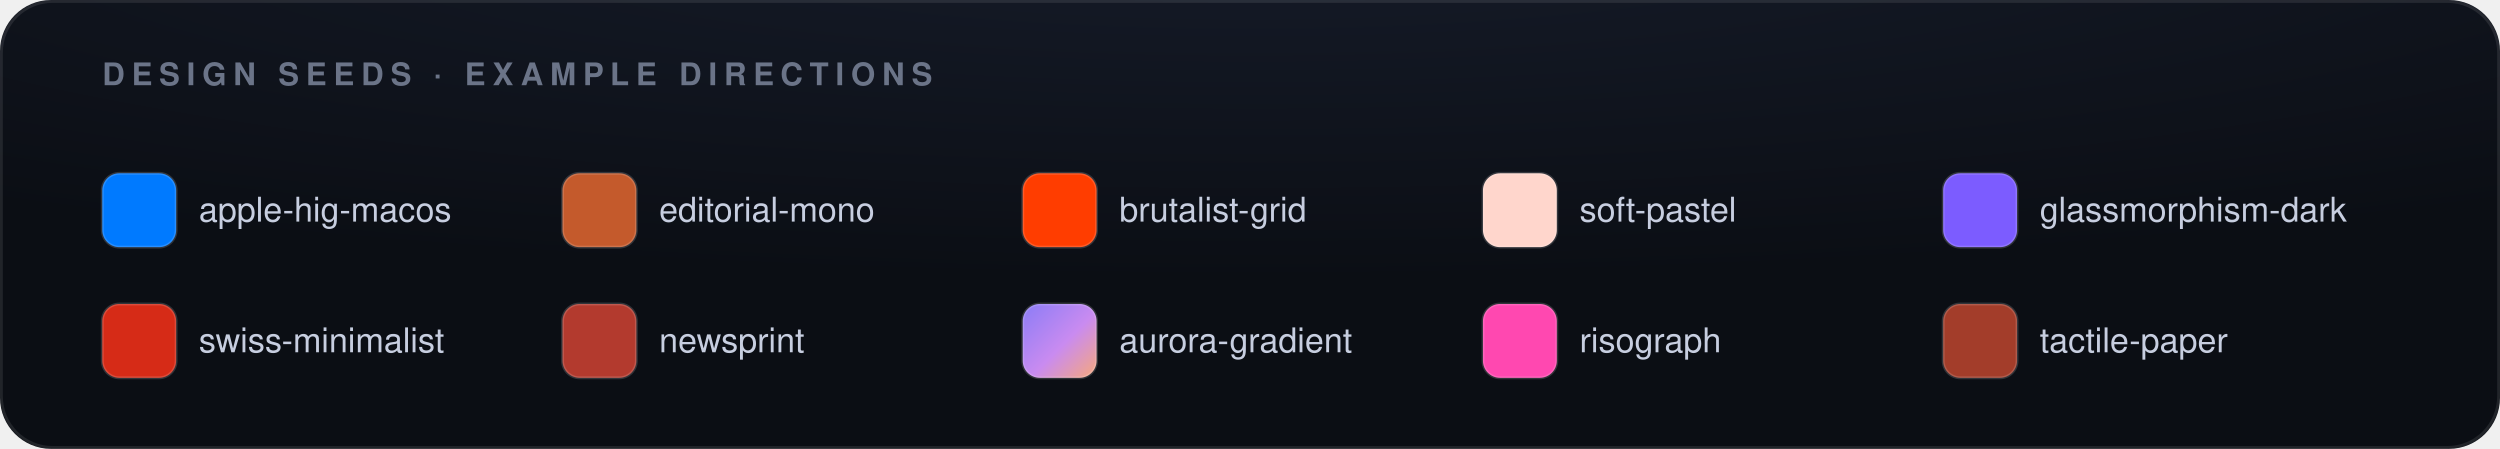
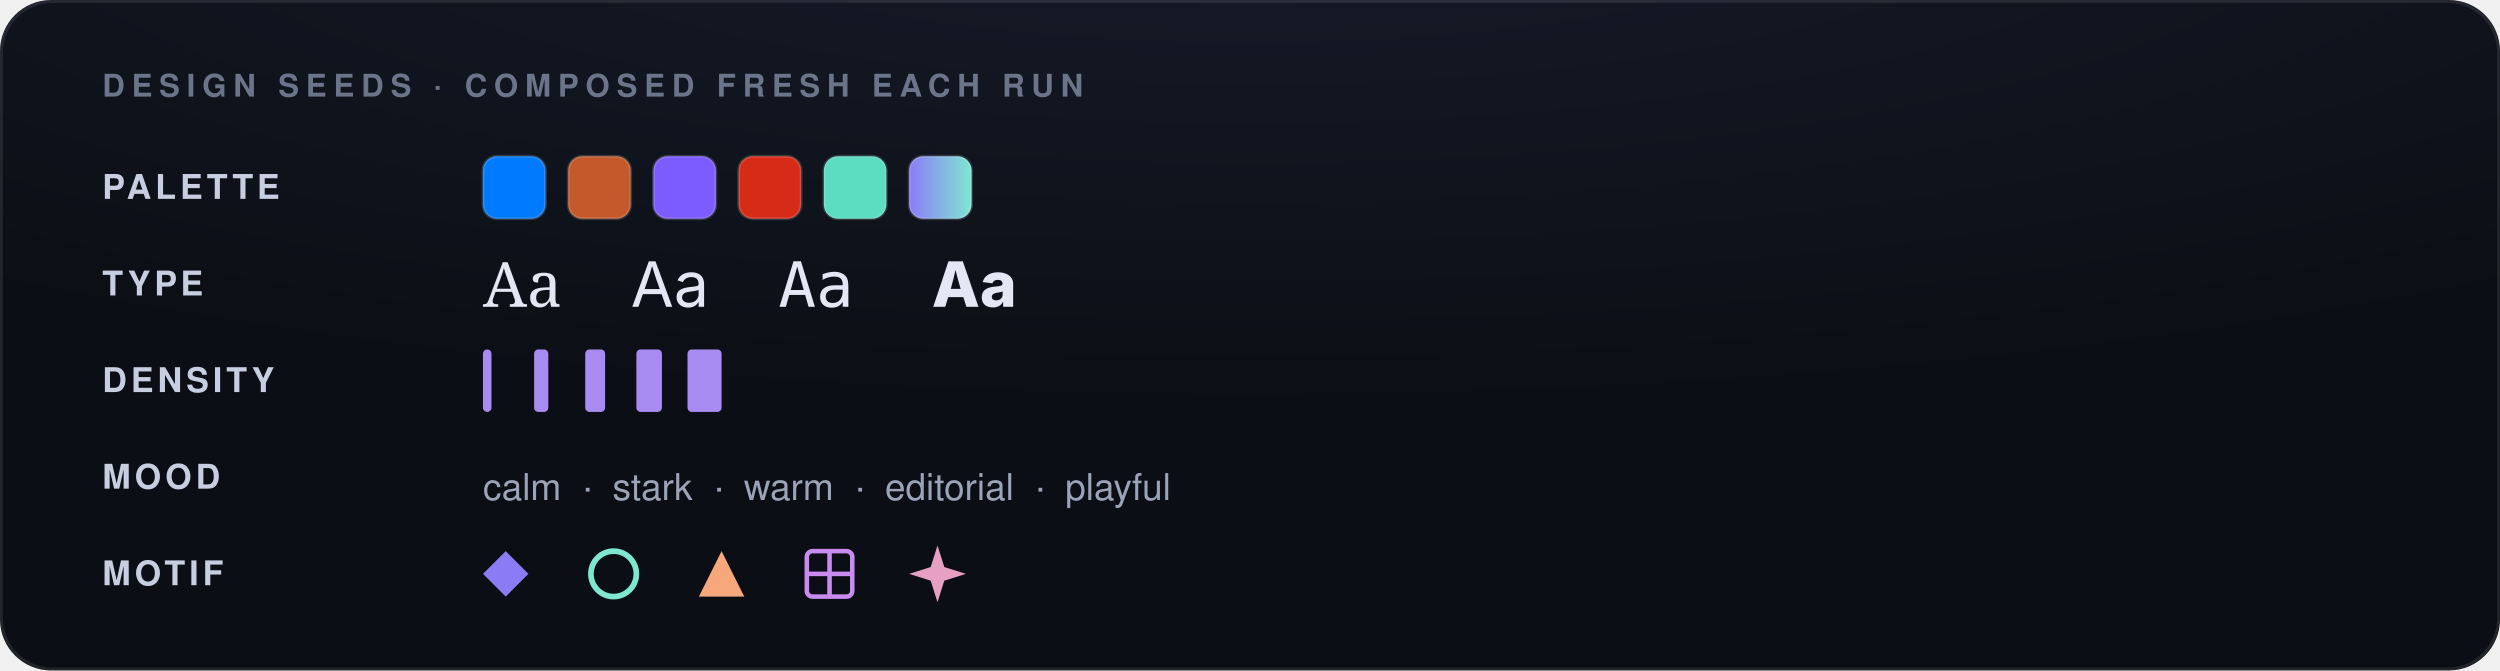
- <svg xmlns="http://www.w3.org/2000/svg" width="880" height="158" viewBox="0 0 880 158" role="img" aria-label="The ten design seeds: apple-hig-macos, editorial-mono, brutalist-grid, soft-pastel, glassmorphism-dark, swiss-minimalist, newsprint, aurora-gradient, risograph, tactile-paper.">
+ <svg xmlns="http://www.w3.org/2000/svg" width="880" height="236" viewBox="0 0 880 236" role="img" aria-label="Design seeds are composed fresh each run across five axes: palette, typography, density, mood, and motif.">
  <defs>
-     <linearGradient id="auroraS" x1="0" y1="0" x2="1" y2="1">
+     <linearGradient id="auroraS" x1="0" y1="0" x2="1" y2="0">
      <stop offset="0" stop-color="#8b7cf6" />
-       <stop offset="0.55" stop-color="#c98bf0" />
-       <stop offset="1" stop-color="#f6a87c" />
+       <stop offset="1" stop-color="#7fe7d0" />
    </linearGradient>
    <radialGradient id="sheen3" cx="0.5" cy="-0.2" r="1.1">
      <stop offset="0" stop-color="#161c2a" />
      <stop offset="0.75" stop-color="#0b0e14" />
    </radialGradient>
  </defs>
-   <rect x="0" y="0" width="880" height="158" rx="18" fill="url(#sheen3)" />
-   <rect x="0.5" y="0.5" width="879" height="157" rx="18" fill="none" stroke="#ffffff" stroke-opacity="0.09" />
+   <rect x="0" y="0" width="880" height="236" rx="18" fill="url(#sheen3)" />
+   <rect x="0.5" y="0.5" width="879" height="235" rx="18" fill="none" stroke="#ffffff" stroke-opacity="0.09" />
  <g font-family="-apple-system, BlinkMacSystemFont, 'Segoe UI', Helvetica, Arial, sans-serif">
-     <text x="36" y="30" font-size="11" font-weight="700" letter-spacing="2.4" fill="#6b7488">DESIGN SEEDS · EXAMPLE DIRECTIONS</text>
-     <g font-size="12" font-weight="500" fill="#c7cee0">
-       <rect x="36" y="61" width="26" height="26" rx="6" fill="#007AFF" stroke="#ffffff" stroke-opacity="0.16" />
-       <text x="70" y="78">apple-hig-macos</text>
-       <rect x="198" y="61" width="26" height="26" rx="6" fill="#C45A2C" stroke="#ffffff" stroke-opacity="0.16" />
-       <text x="232" y="78">editorial-mono</text>
-       <rect x="360" y="61" width="26" height="26" rx="6" fill="#FF3D00" stroke="#ffffff" stroke-opacity="0.16" />
-       <text x="394" y="78">brutalist-grid</text>
-       <rect x="522" y="61" width="26" height="26" rx="6" fill="#FFD6CC" stroke="#ffffff" stroke-opacity="0.16" />
-       <text x="556" y="78">soft-pastel</text>
-       <rect x="684" y="61" width="26" height="26" rx="6" fill="#7C5CFF" stroke="#ffffff" stroke-opacity="0.16" />
-       <text x="718" y="78">glassmorphism-dark</text>
-       <rect x="36" y="107" width="26" height="26" rx="6" fill="#D62B17" stroke="#ffffff" stroke-opacity="0.16" />
-       <text x="70" y="124">swiss-minimalist</text>
-       <rect x="198" y="107" width="26" height="26" rx="6" fill="#B33A2E" stroke="#ffffff" stroke-opacity="0.16" />
-       <text x="232" y="124">newsprint</text>
-       <rect x="360" y="107" width="26" height="26" rx="6" fill="url(#auroraS)" stroke="#ffffff" stroke-opacity="0.16" />
-       <text x="394" y="124">aurora-gradient</text>
-       <rect x="522" y="107" width="26" height="26" rx="6" fill="#FF48B0" stroke="#ffffff" stroke-opacity="0.16" />
-       <text x="556" y="124">risograph</text>
-       <rect x="684" y="107" width="26" height="26" rx="6" fill="#A33D2A" stroke="#ffffff" stroke-opacity="0.16" />
-       <text x="718" y="124">tactile-paper</text>
+     <text x="36" y="34" font-size="11" font-weight="700" letter-spacing="2.4" fill="#6b7488">DESIGN SEEDS · COMPOSED FRESH EACH RUN</text>
+     <g font-size="12" font-weight="700" letter-spacing="1.4" fill="#c7cee0">
+       <text x="36" y="70">PALETTE</text>
+       <text x="36" y="104">TYPE</text>
+       <text x="36" y="138">DENSITY</text>
+       <text x="36" y="172">MOOD</text>
+       <text x="36" y="206">MOTIF</text>
+     </g>
+     <g stroke="#ffffff" stroke-opacity="0.16">
+       <rect x="170" y="55" width="22" height="22" rx="5" fill="#007AFF" />
+       <rect x="200" y="55" width="22" height="22" rx="5" fill="#C45A2C" />
+       <rect x="230" y="55" width="22" height="22" rx="5" fill="#7C5CFF" />
+       <rect x="260" y="55" width="22" height="22" rx="5" fill="#D62B17" />
+       <rect x="290" y="55" width="22" height="22" rx="5" fill="#5CDCC1" />
+       <rect x="320" y="55" width="22" height="22" rx="5" fill="url(#auroraS)" />
+     </g>
+     <g fill="#e3e7f4">
+       <text x="170" y="108" font-size="22" font-family="ui-serif, 'New York', Georgia, serif">Aa</text>
+       <text x="222" y="108" font-size="22" font-family="system-ui, -apple-system, sans-serif">Aa</text>
+       <text x="274" y="108" font-size="22" font-family="ui-monospace, Menlo, monospace">Aa</text>
+       <text x="328" y="108" font-size="22" font-weight="800" font-family="system-ui, -apple-system, sans-serif">Aa</text>
+     </g>
+     <g fill="#a78bf0">
+       <rect x="170" y="123" width="3" height="22" rx="1.5" />
+       <rect x="188" y="123" width="5" height="22" rx="1.5" />
+       <rect x="206" y="123" width="7" height="22" rx="1.5" />
+       <rect x="224" y="123" width="9" height="22" rx="1.5" />
+       <rect x="242" y="123" width="12" height="22" rx="1.5" />
+     </g>
+     <text x="170" y="176" font-size="13" fill="#9aa4b6">calm  ·  stark  ·  warm  ·  editorial  ·  playful</text>
+     <g>
+       <path d="M178 194 L186 202 L178 210 L170 202 Z" fill="#8b7cf6" />
+       <circle cx="216" cy="202" r="8" fill="none" stroke="#7fe7d0" stroke-width="2" />
+       <path d="M254 194 L262 210 L246 210 Z" fill="#f6a87c" />
+       <g stroke="#c98bf0" stroke-width="1.6" fill="none">
+         <rect x="284" y="194" width="16" height="16" rx="2" />
+         <line x1="292" y1="194" x2="292" y2="210" />
+         <line x1="284" y1="202" x2="300" y2="202" />
+       </g>
+       <path d="M330 192 L332.4 199.6 L340 202 L332.4 204.4 L330 212 L327.6 204.4 L320 202 L327.6 199.6 Z" fill="#e6a0c4" />
    </g>
  </g>
</svg>
